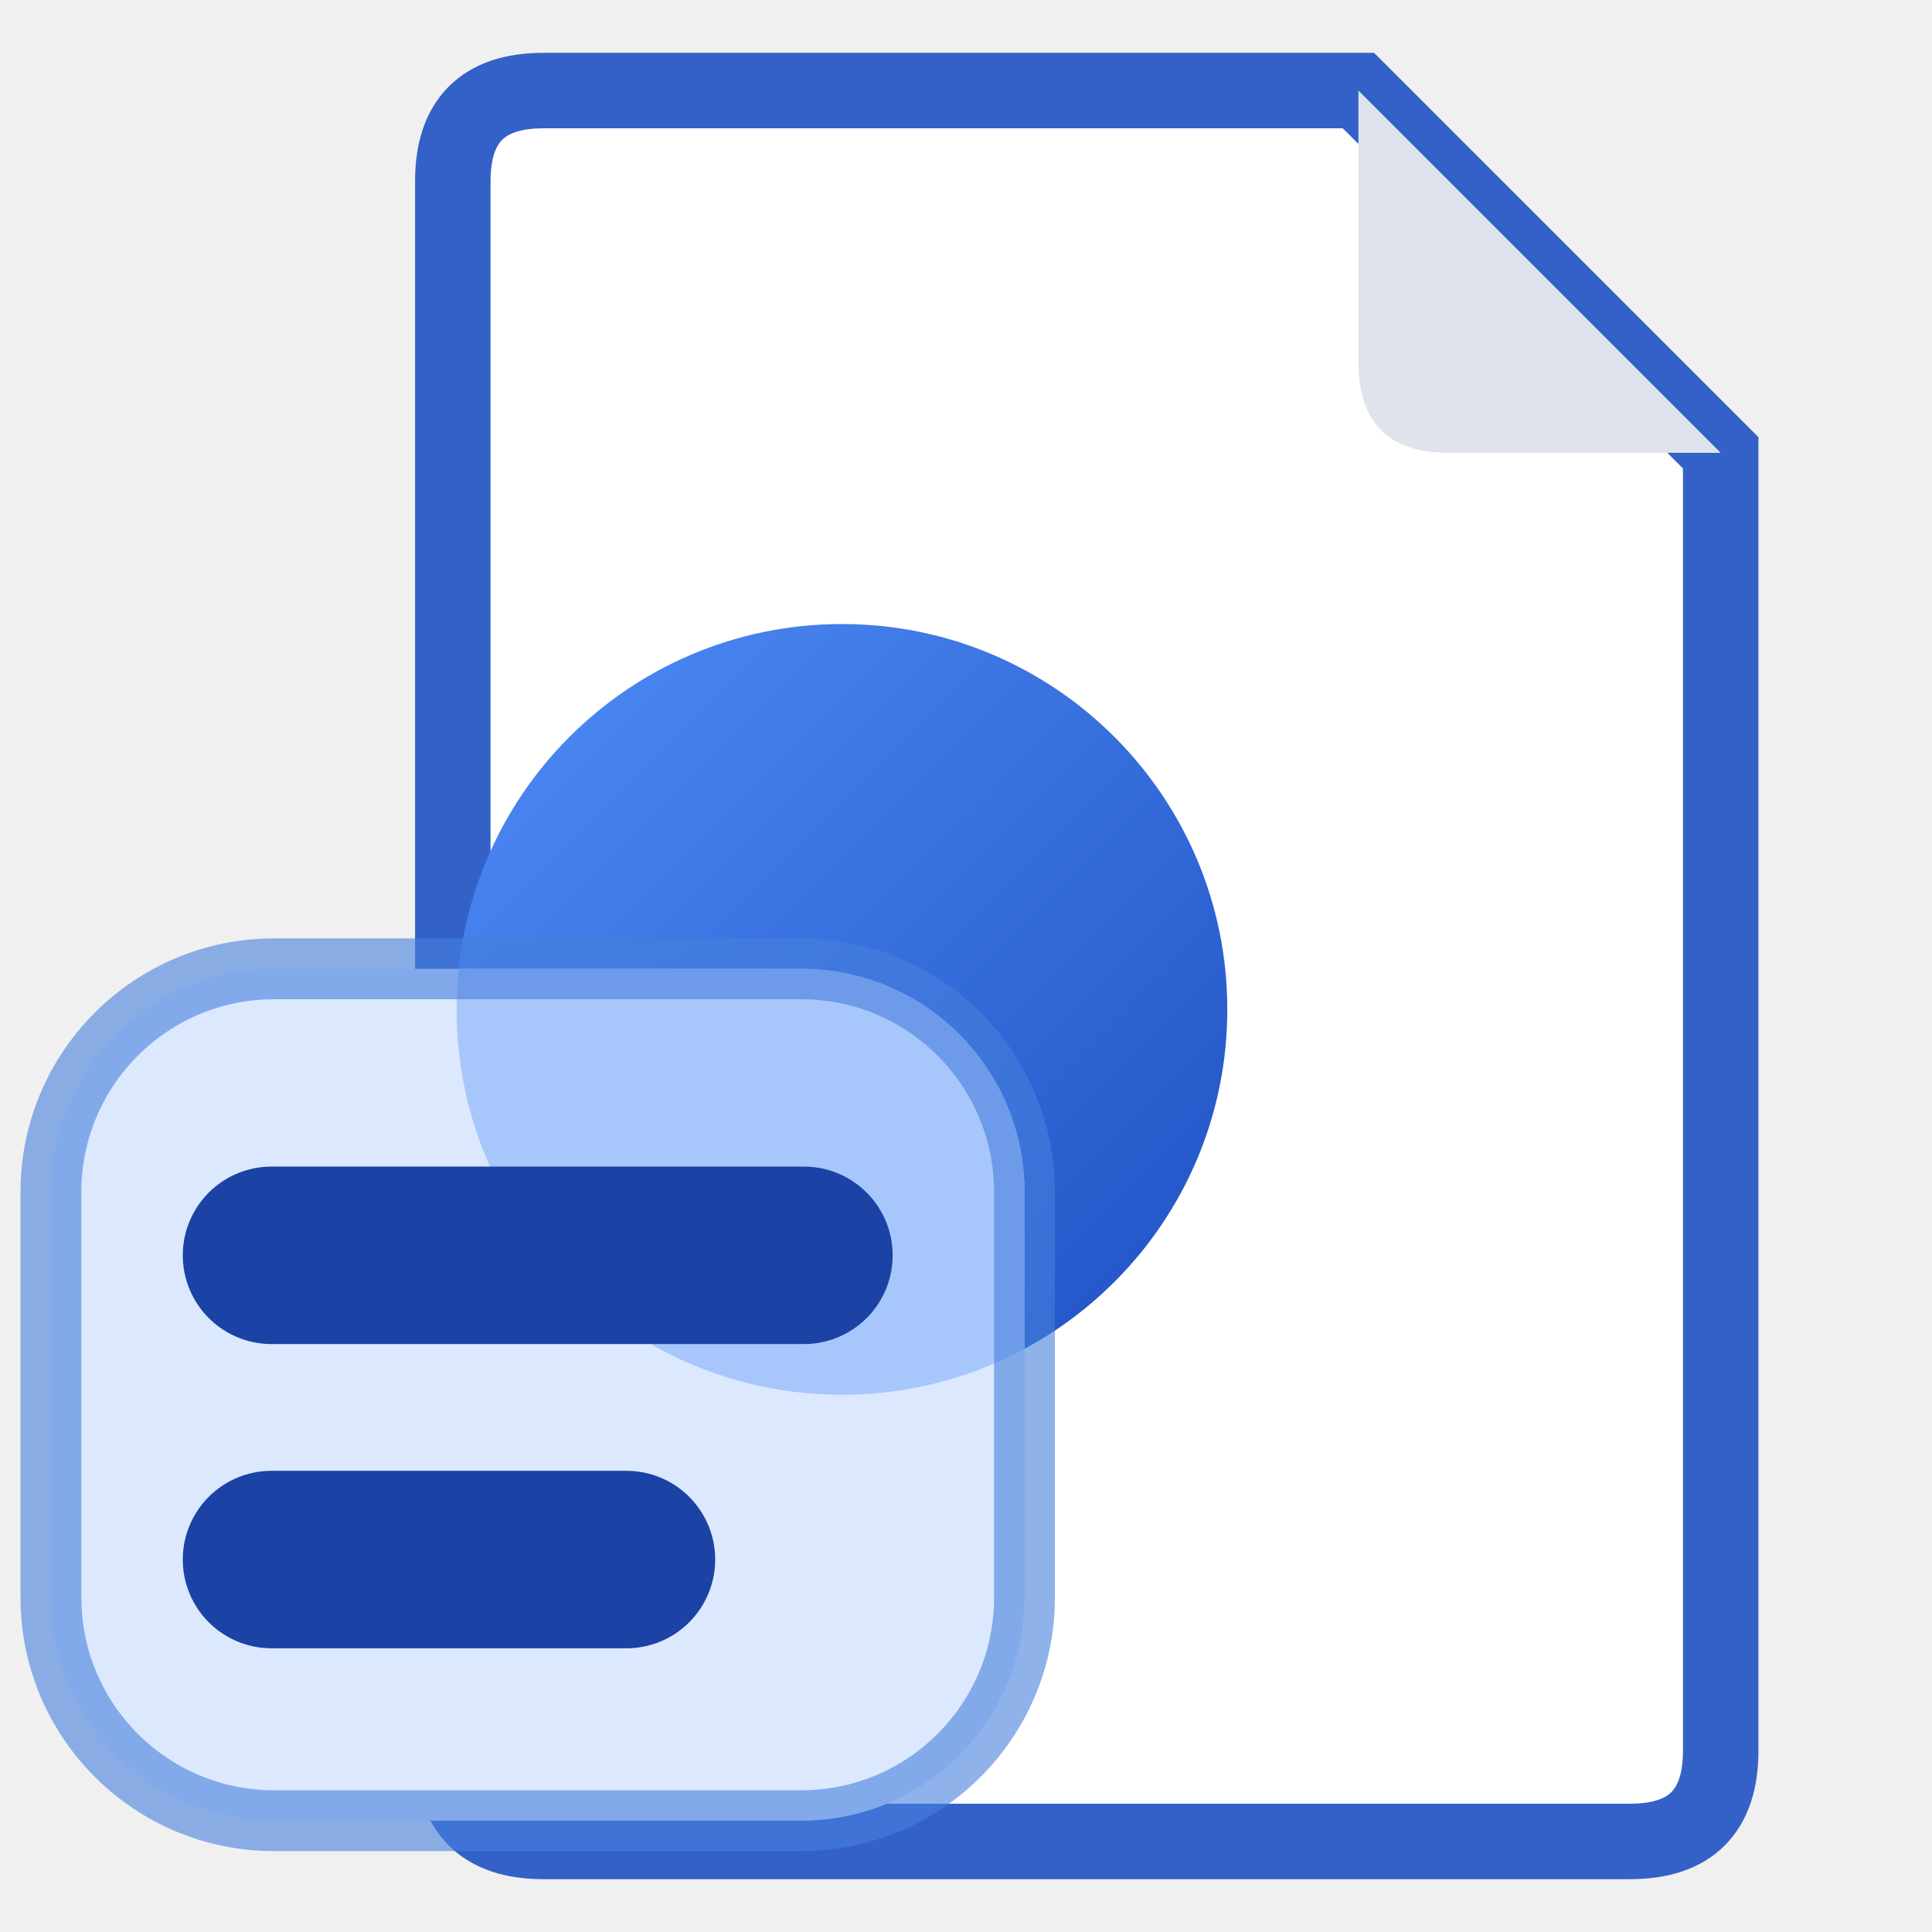
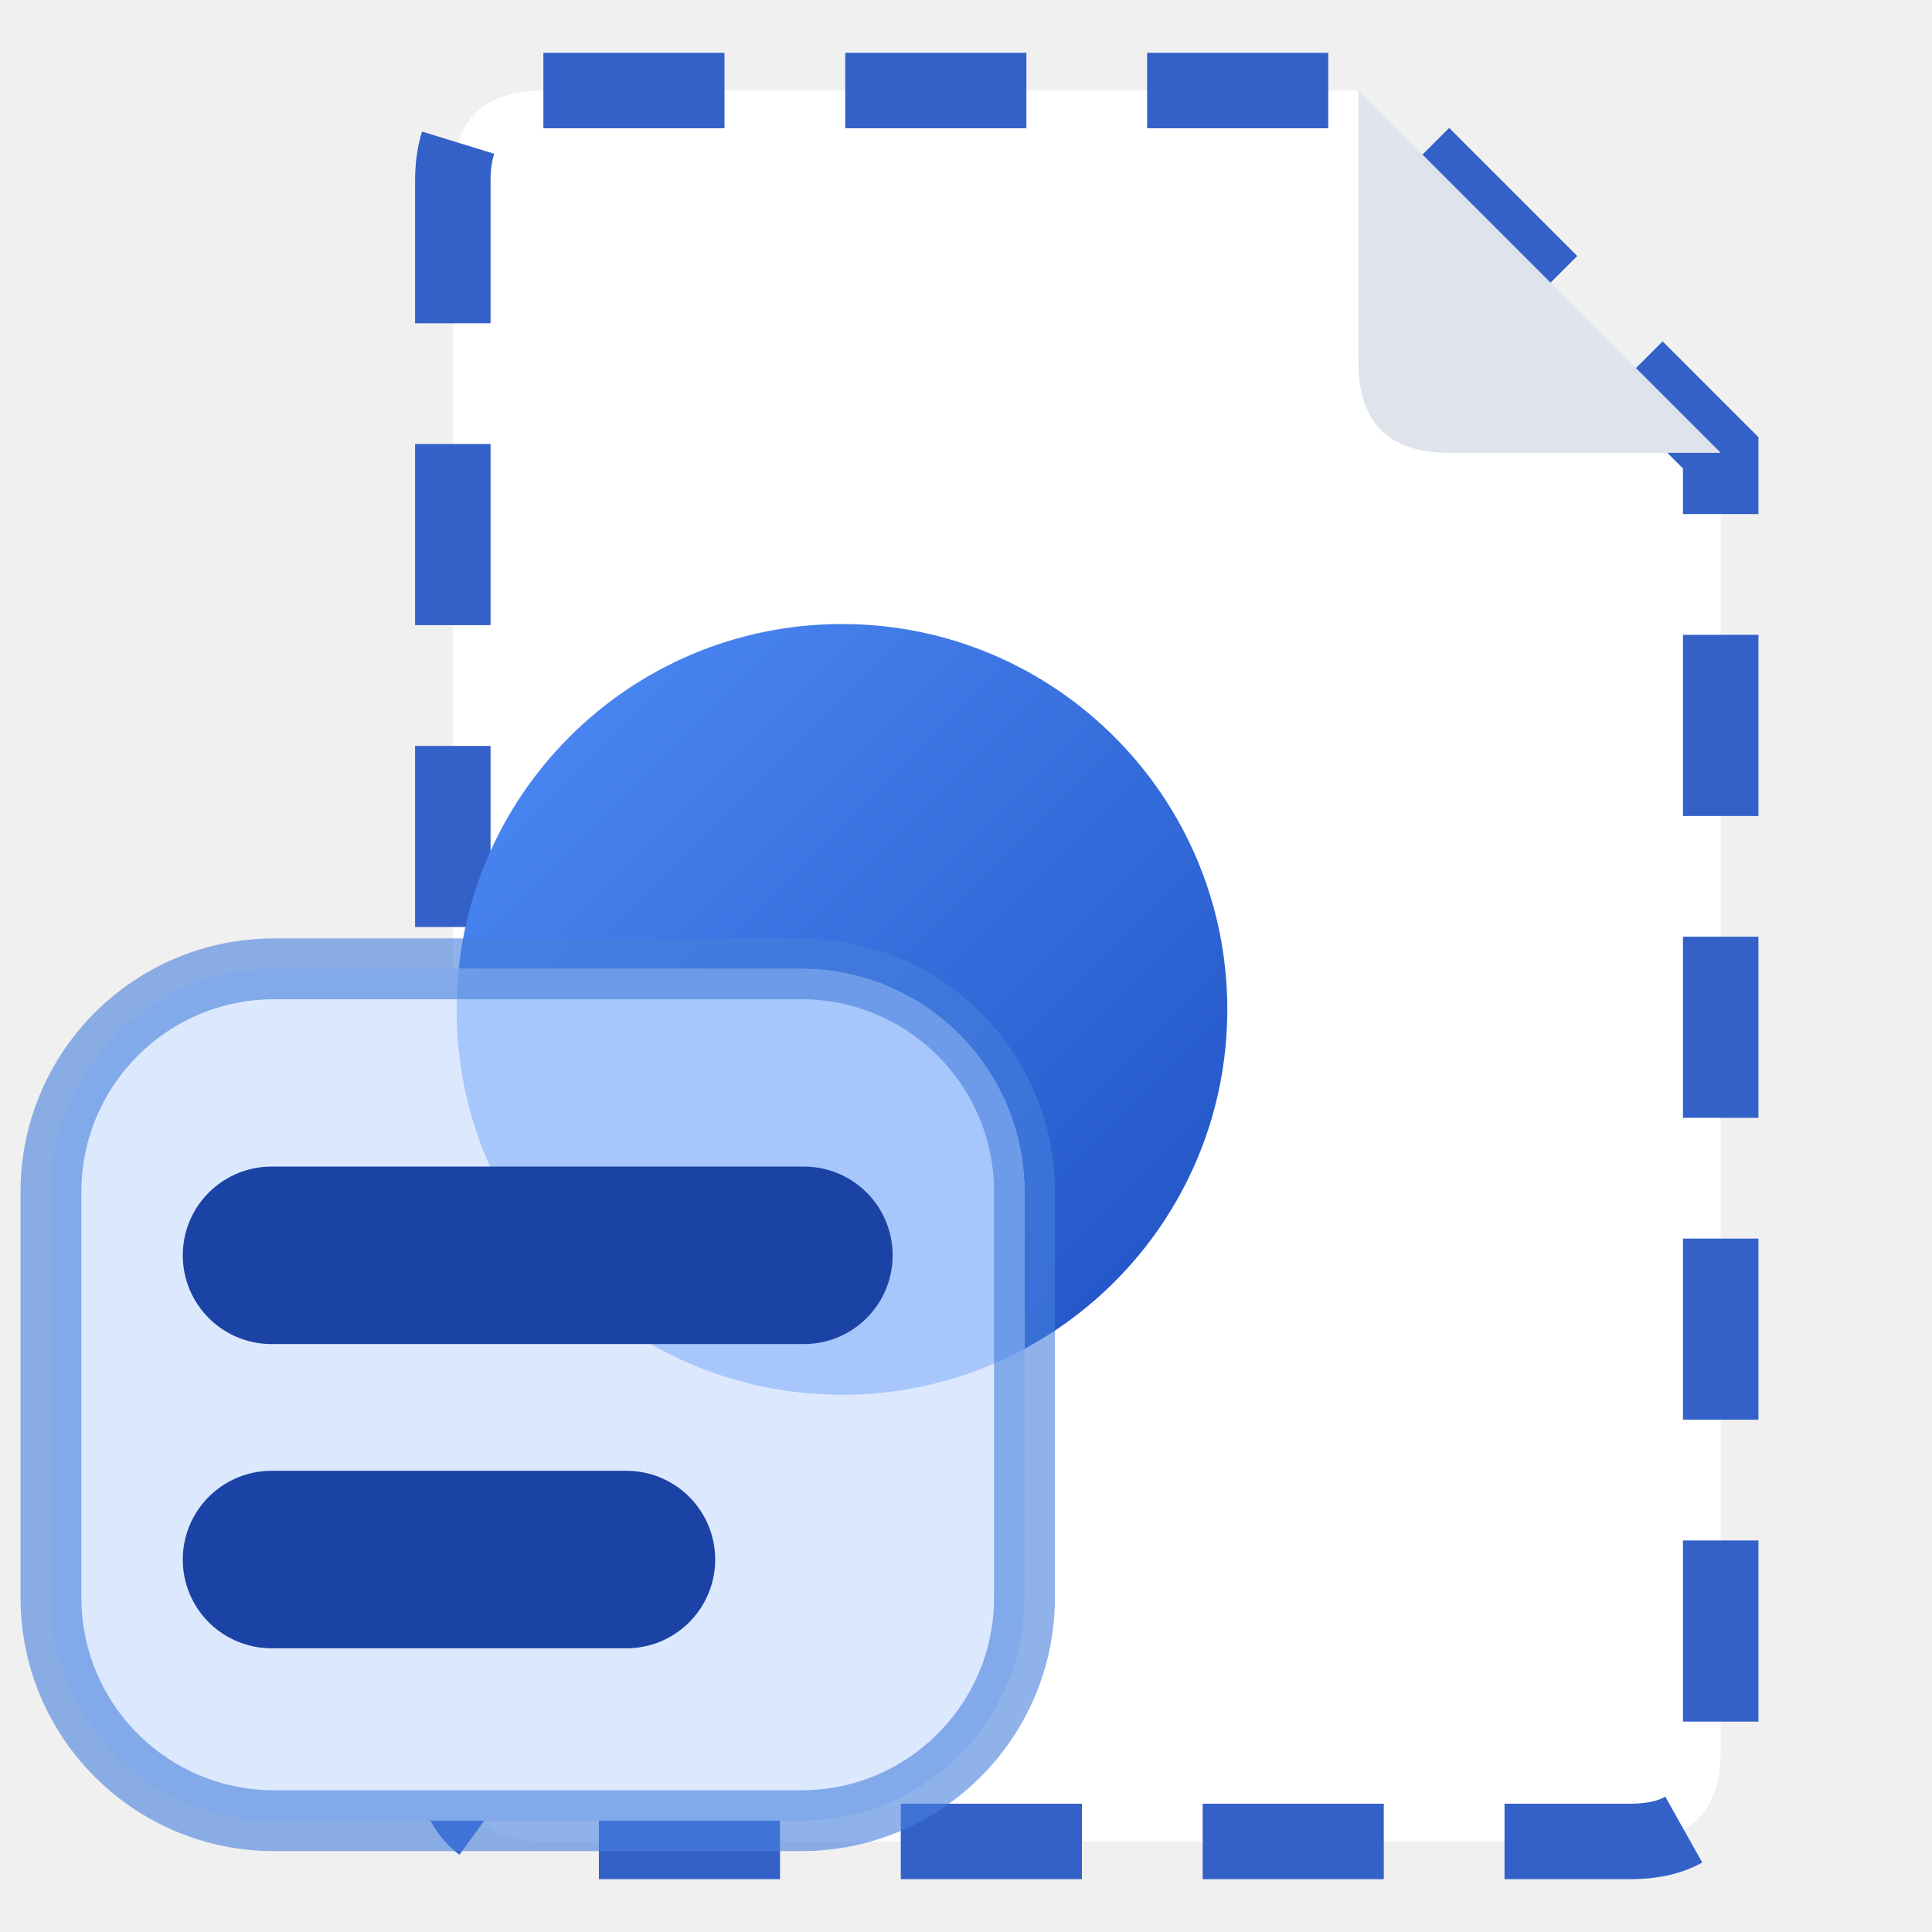
<svg xmlns="http://www.w3.org/2000/svg" viewBox="0 0 128 128" width="128" height="128">
-   <path d="M36,6 H90 L114,30 V116 Q114,122 108,122 H36 Q30,122 30,116 V12 Q30,6 36,6 Z" fill="#ffffff" stroke="#3461c8" stroke-width="5" />
+   <path d="M36,6 H90 L114,30 V116 Q114,122 108,122 H36 Q30,122 30,116 V12 Q30,6 36,6 Z" fill="#ffffff" stroke="#3461c8" stroke-width="5" stroke-dasharray="12 8" />
  <path d="M90,6 V24 Q90,30 96,30 H114 Z" fill="#dfe4ec" />
  <svg x="-2" y="40" width="86" height="86" viewBox="0 0 128 128">
    <defs>
      <linearGradient id="write-sm-g1" x1="0" y1="0" x2="1" y2="1">
        <stop offset="0" stop-color="#4f8df7" />
        <stop offset="1" stop-color="#1e4fc2" />
      </linearGradient>
      <clipPath id="write-sm-p2">
        <rect x="8" y="36" width="96" height="84" rx="22" fill="#000" />
      </clipPath>
    </defs>
    <circle cx="86" cy="40" r="38" fill="url(#write-sm-g1)" />
    <rect x="8" y="36" width="96" height="84" rx="22" fill="#dce8fd" />
    <g clip-path="url(#write-sm-p2)">
      <circle cx="86" cy="40" r="38" fill="#a7c6fb" />
    </g>
    <rect x="8" y="36" width="96" height="84" rx="22" fill="none" stroke="#477fde" stroke-opacity=".6" stroke-width="6" />
    <g transform="translate(56,78) scale(1.25)">
      <path stroke="#1a43a5" stroke-width="14" stroke-linecap="round" stroke-linejoin="round" fill="none" d="M-21,-11 H21 M-21,13 H7" />
    </g>
  </svg>
</svg>
